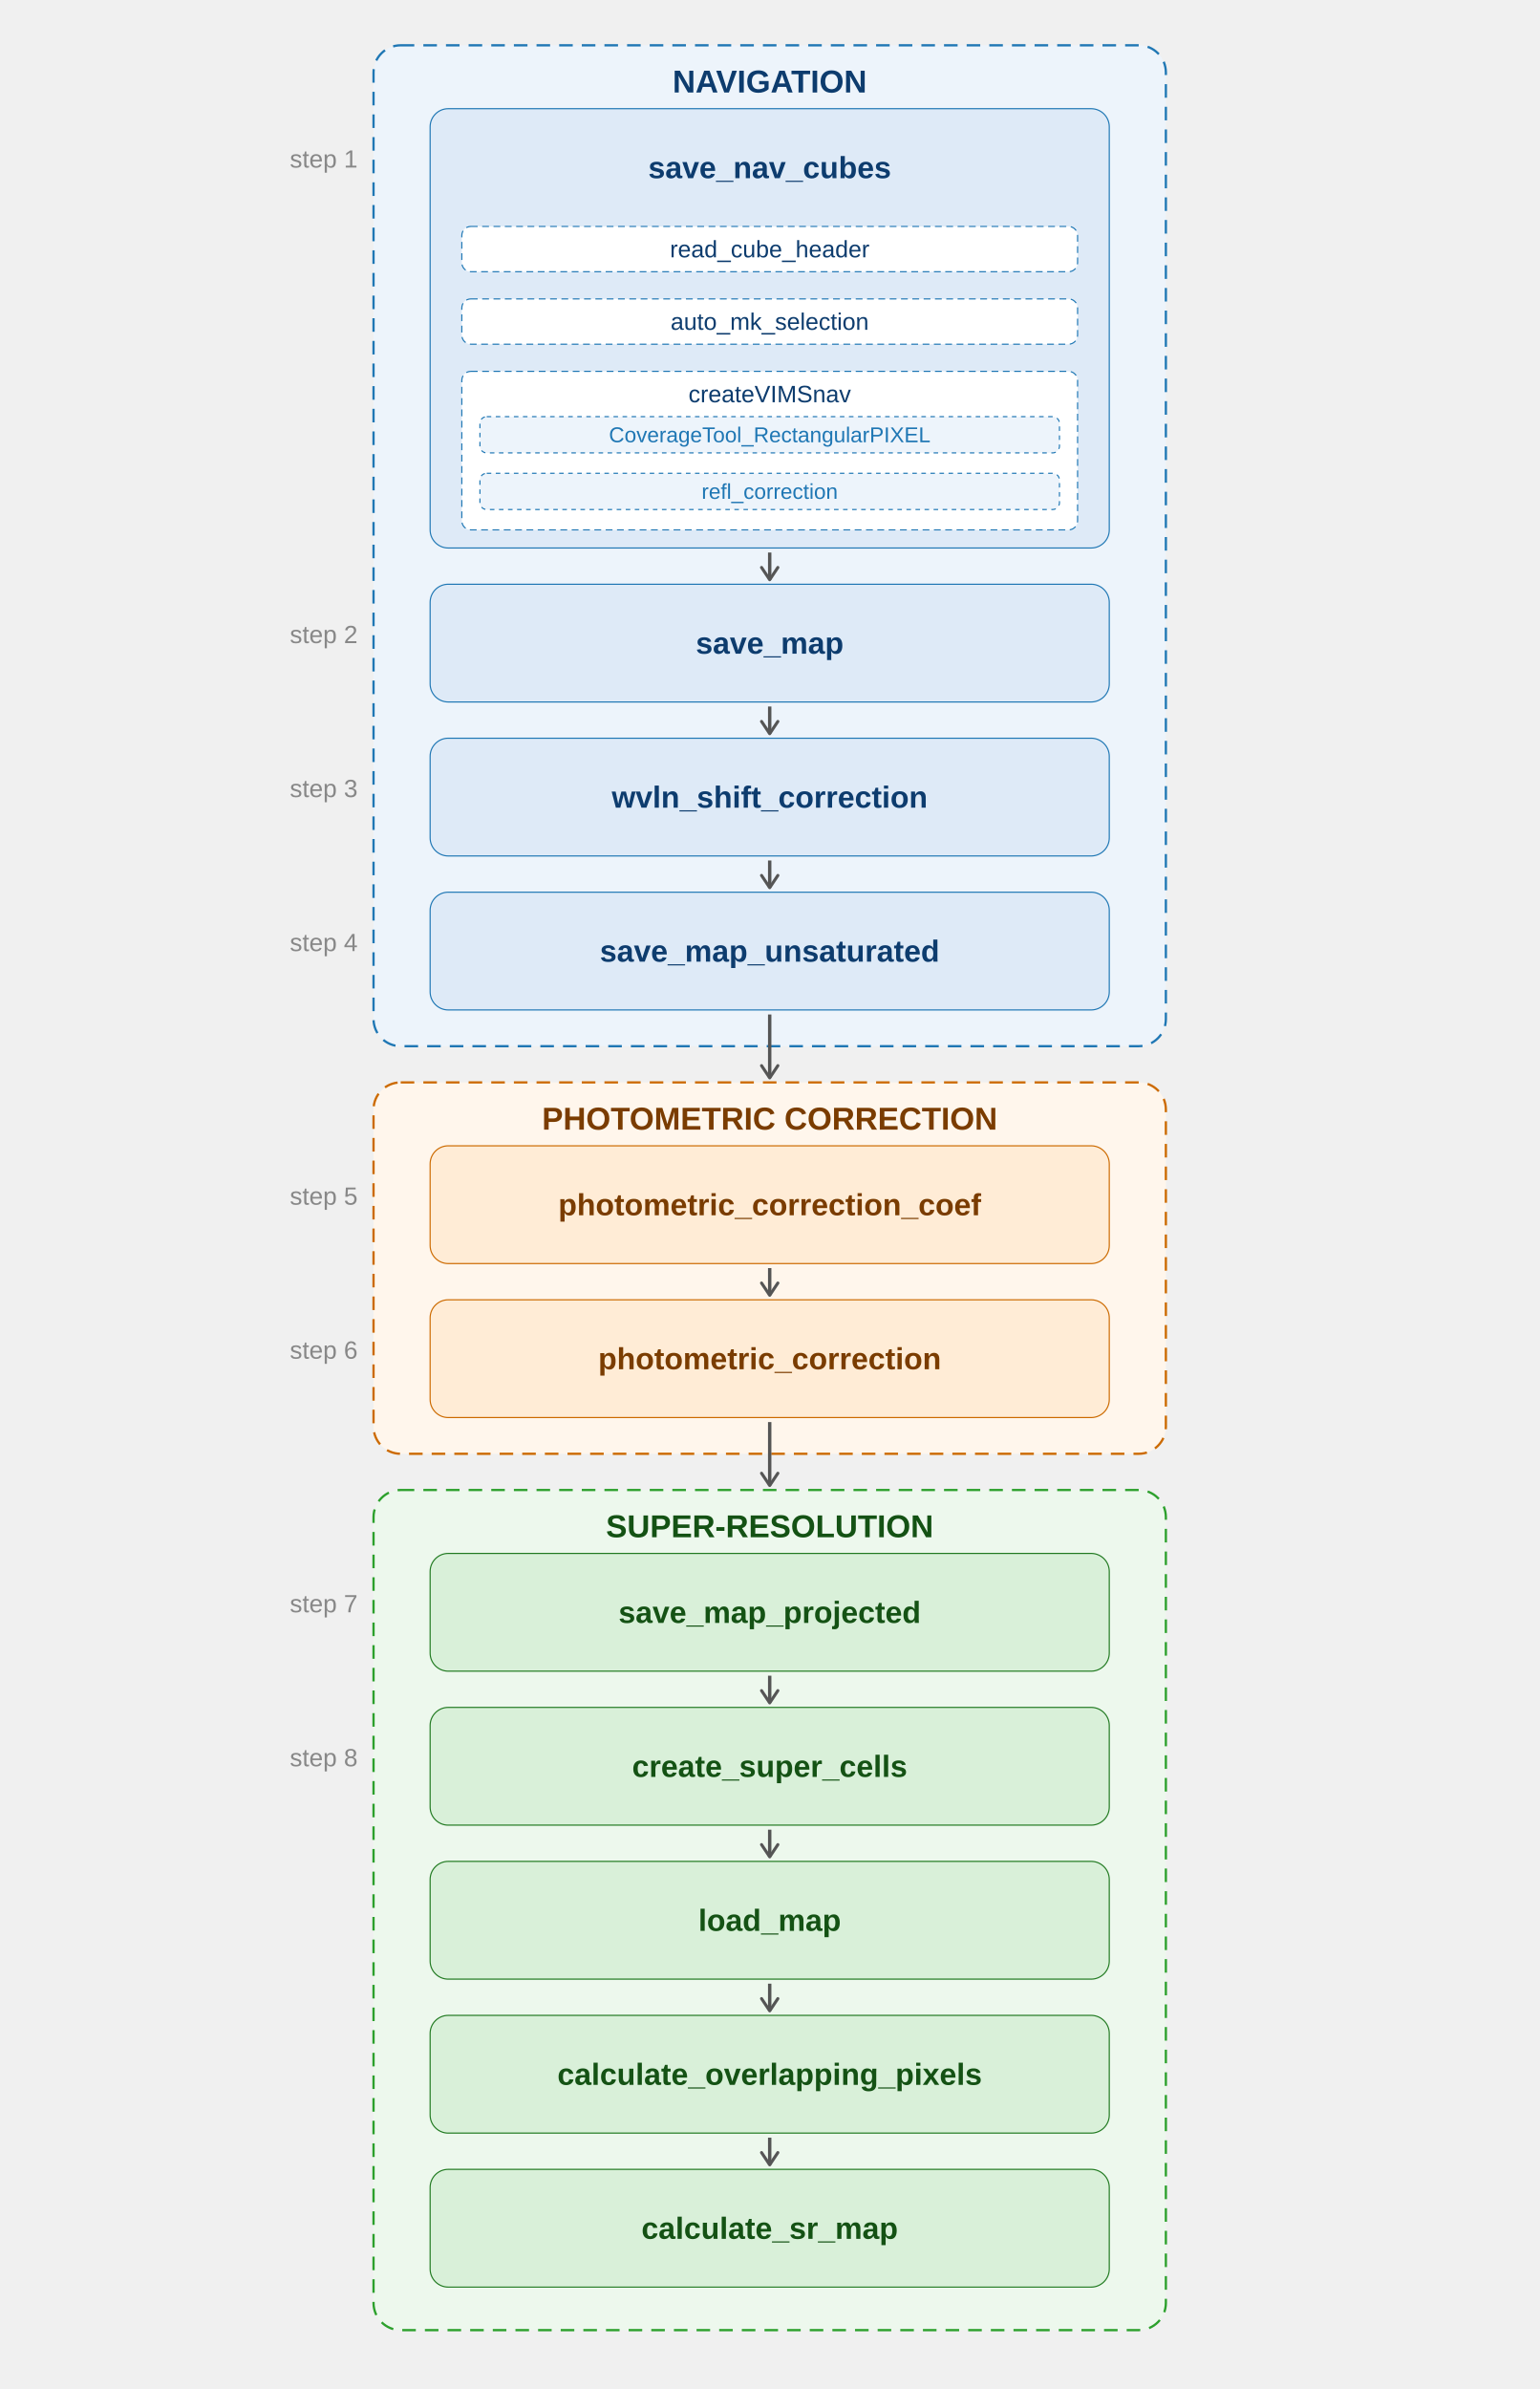
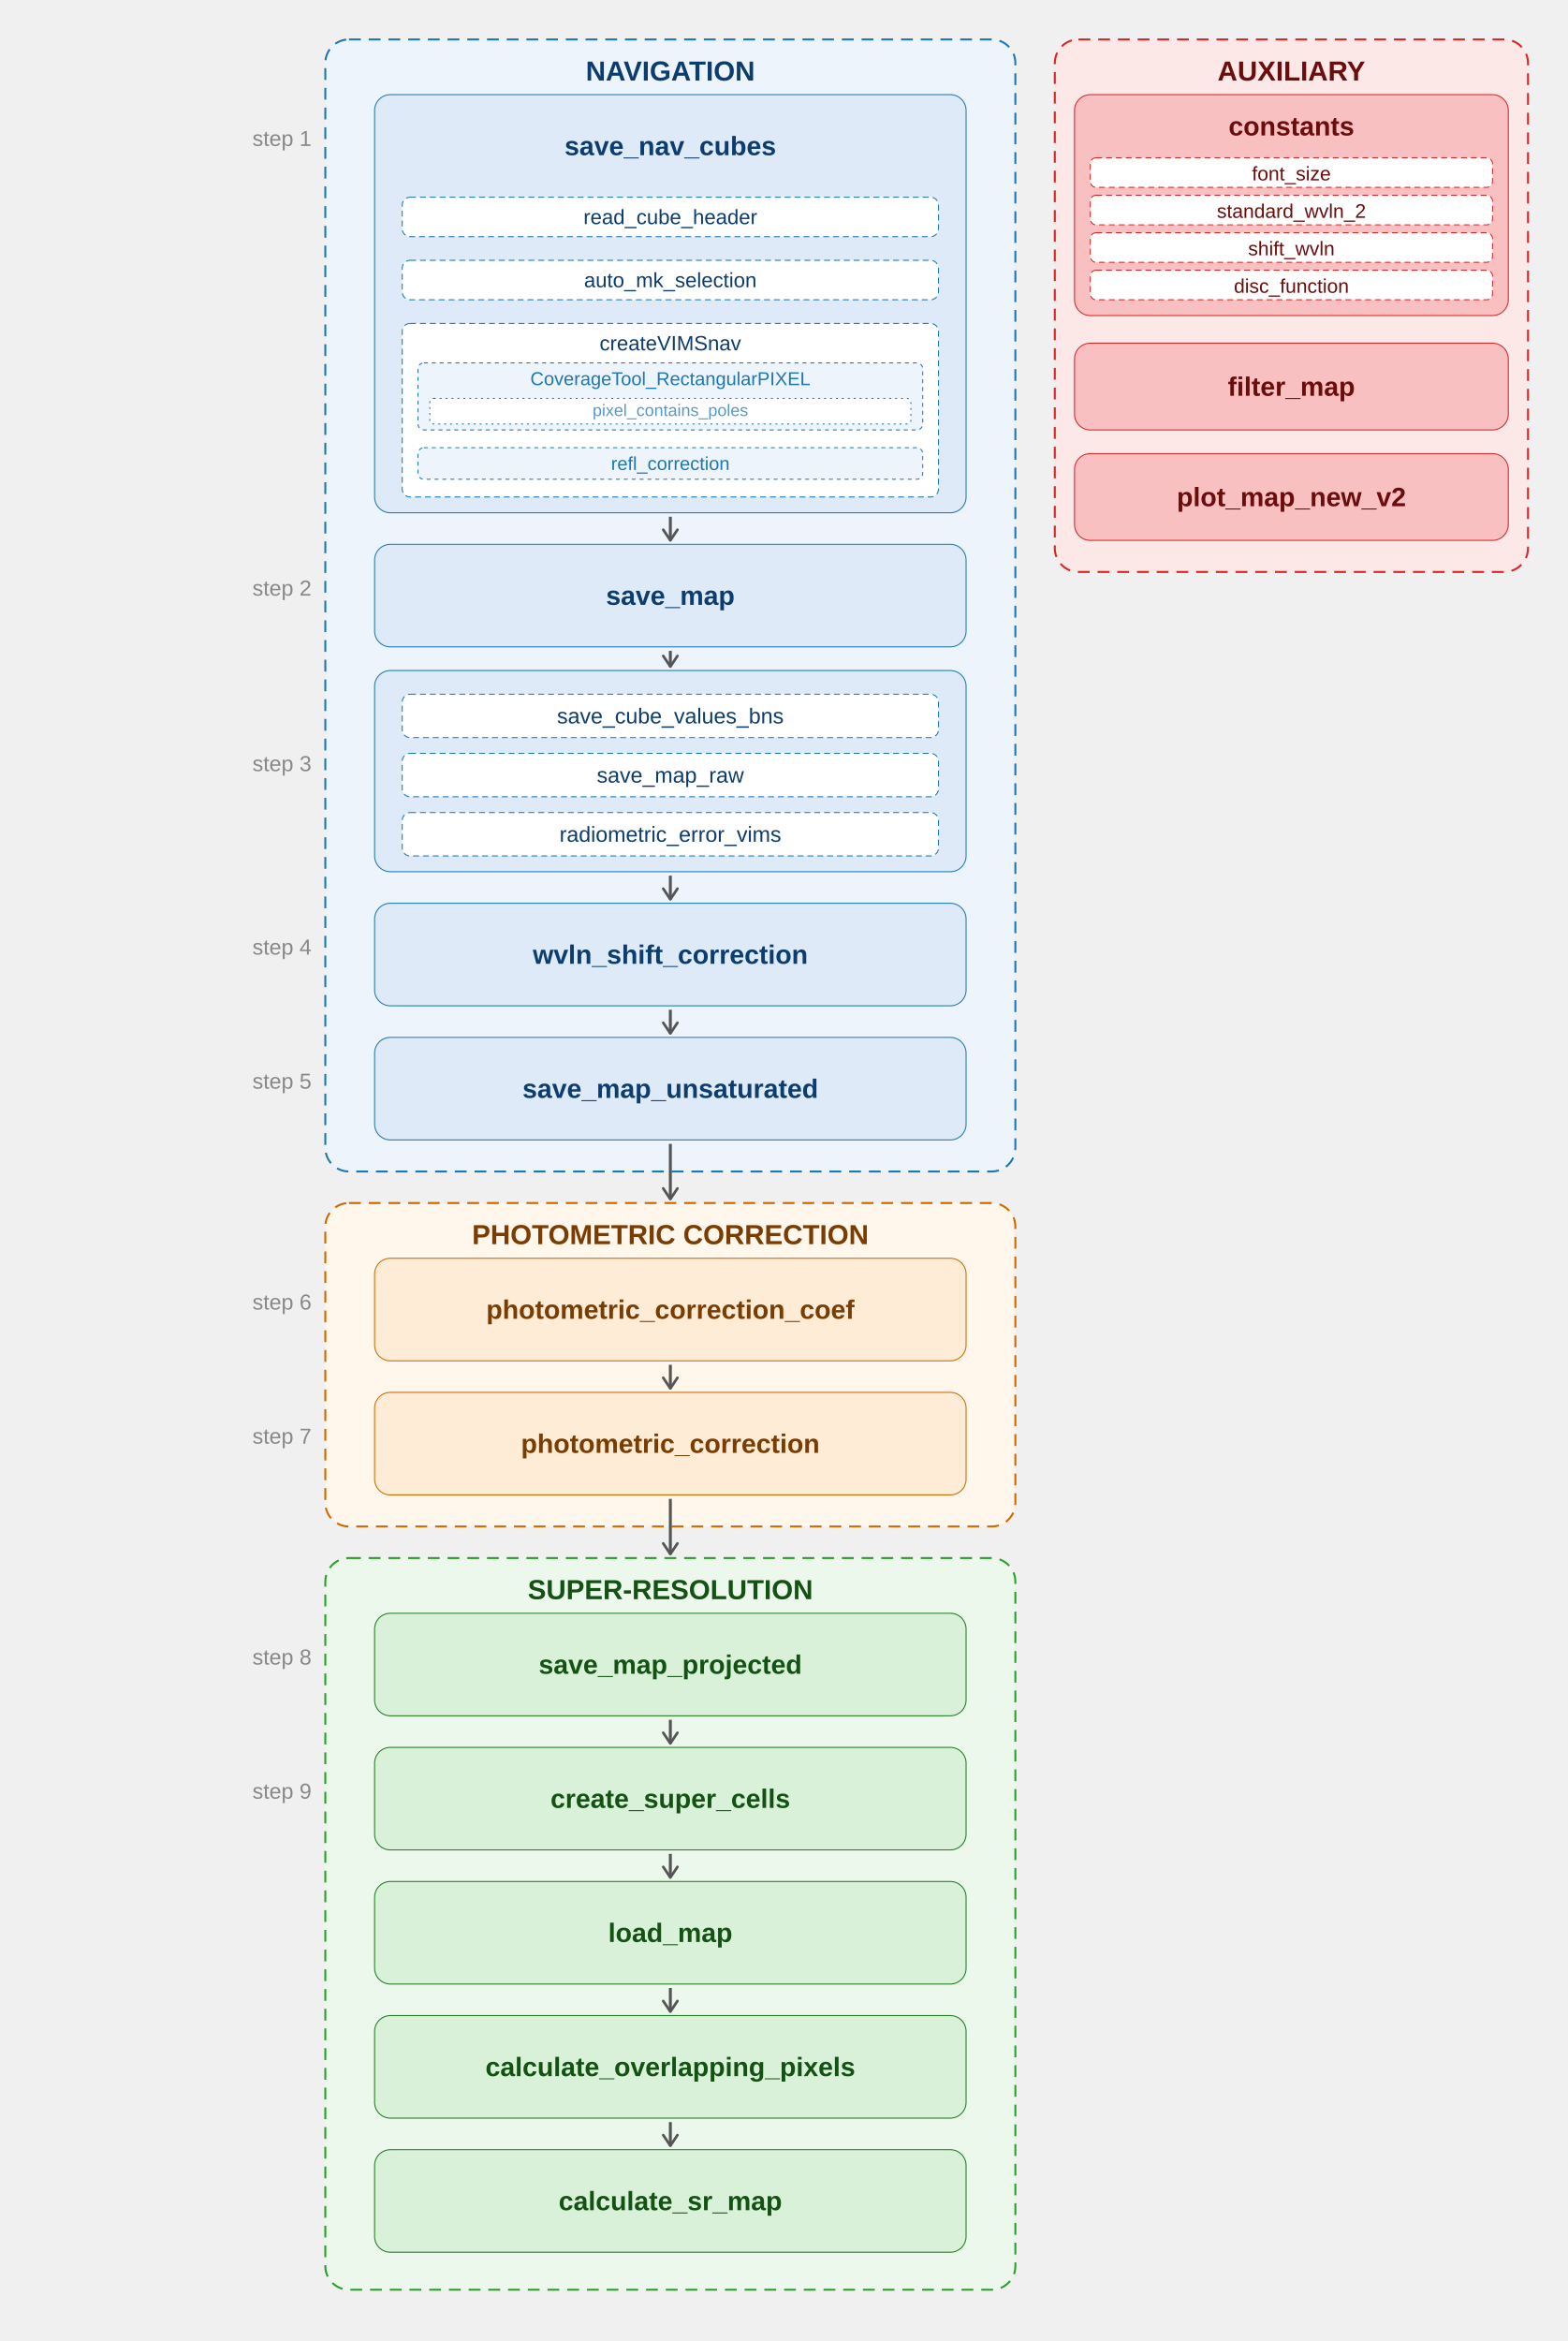
- <svg xmlns="http://www.w3.org/2000/svg" width="680" viewBox="0 0 680 1055" style="font-family: Arial, sans-serif; background: white;">
+ <svg xmlns="http://www.w3.org/2000/svg" width="795" viewBox="0 0 795 1187" style="font-family: Arial, sans-serif; background: white;">
  <defs>
    <marker id="a" viewBox="0 0 10 10" refX="8" refY="5" markerWidth="6" markerHeight="6" orient="auto-start-reverse">
      <path d="M2 1L8 5L2 9" fill="none" stroke="#555" stroke-width="1.5" stroke-linecap="round" stroke-linejoin="round" />
    </marker>
    <marker id="b" viewBox="0 0 10 10" refX="8" refY="5" markerWidth="4" markerHeight="4" orient="auto-start-reverse">
      <path d="M2 1L8 5L2 9" fill="none" stroke="#1f77b4" stroke-width="2" stroke-linecap="round" stroke-linejoin="round" />
    </marker>
  </defs>
-   <rect x="165" y="20" width="350" height="442" rx="12" fill="#edf4fb" stroke="#1f77b4" stroke-width="1" stroke-dasharray="6 4" />
+   <rect x="165" y="20" width="350" height="574" rx="12" fill="#edf4fb" stroke="#1f77b4" stroke-width="1" stroke-dasharray="6 4" />
  <text x="340" y="36" text-anchor="middle" dominant-baseline="central" font-size="14" font-weight="600" fill="#0d3c6e">NAVIGATION</text>
  <text x="158" y="74" text-anchor="end" font-size="11" fill="#888">step 1</text>
-   <rect x="190" y="48" width="300" height="194" rx="8" fill="#deeaf7" stroke="#1f77b4" stroke-width="0.5" />
+   <rect x="190" y="48" width="300" height="212" rx="8" fill="#deeaf7" stroke="#1f77b4" stroke-width="0.5" />
  <text x="340" y="74" text-anchor="middle" dominant-baseline="central" font-size="13.5" font-weight="600" fill="#0d3c6e">save_nav_cubes</text>
  <rect x="204" y="100" width="272" height="20" rx="4" fill="white" stroke="#1f77b4" stroke-width="0.5" stroke-dasharray="3 2" />
  <text x="340" y="110" text-anchor="middle" dominant-baseline="central" font-size="10.5" fill="#0d3c6e">read_cube_header</text>
  <rect x="204" y="132" width="272" height="20" rx="4" fill="white" stroke="#1f77b4" stroke-width="0.5" stroke-dasharray="3 2" />
  <text x="340" y="142" text-anchor="middle" dominant-baseline="central" font-size="10.5" fill="#0d3c6e">auto_mk_selection</text>
-   <rect x="204" y="164" width="272" height="70" rx="4" fill="white" stroke="#1f77b4" stroke-width="0.5" stroke-dasharray="3 2" />
+   <rect x="204" y="164" width="272" height="88" rx="4" fill="white" stroke="#1f77b4" stroke-width="0.5" stroke-dasharray="3 2" />
  <text x="340" y="174" text-anchor="middle" dominant-baseline="central" font-size="10.5" fill="#0d3c6e">createVIMSnav</text>
-   <rect x="212" y="184" width="256" height="16" rx="3" fill="#edf4fb" stroke="#1f77b4" stroke-width="0.5" stroke-dasharray="2 2" />
+   <rect x="212" y="184" width="256" height="34" rx="3" fill="#edf4fb" stroke="#1f77b4" stroke-width="0.5" stroke-dasharray="2 2" />
  <text x="340" y="192" text-anchor="middle" dominant-baseline="central" font-size="9.5" fill="#1f77b4">CoverageTool_RectangularPIXEL</text>
-   <rect x="212" y="209" width="256" height="16" rx="3" fill="#edf4fb" stroke="#1f77b4" stroke-width="0.5" stroke-dasharray="2 2" />
-   <text x="340" y="217" text-anchor="middle" dominant-baseline="central" font-size="9.5" fill="#1f77b4">refl_correction</text>
-   <line x1="340" y1="244" x2="340" y2="256" stroke="#555" stroke-width="1.5" marker-end="url(#a)" />
-   <text x="158" y="284" text-anchor="end" font-size="11" fill="#888">step 2</text>
-   <rect x="190" y="258" width="300" height="52" rx="8" fill="#deeaf7" stroke="#1f77b4" stroke-width="0.5" />
-   <text x="340" y="284" text-anchor="middle" dominant-baseline="central" font-size="13.5" font-weight="600" fill="#0d3c6e">save_map</text>
-   <line x1="340" y1="312" x2="340" y2="324" stroke="#555" stroke-width="1.5" marker-end="url(#a)" />
-   <text x="158" y="352" text-anchor="end" font-size="11" fill="#888">step 3</text>
-   <rect x="190" y="326" width="300" height="52" rx="8" fill="#deeaf7" stroke="#1f77b4" stroke-width="0.5" />
-   <text x="340" y="352" text-anchor="middle" dominant-baseline="central" font-size="13.5" font-weight="600" fill="#0d3c6e">wvln_shift_correction</text>
-   <line x1="340" y1="380" x2="340" y2="392" stroke="#555" stroke-width="1.5" marker-end="url(#a)" />
-   <text x="158" y="420" text-anchor="end" font-size="11" fill="#888">step 4</text>
-   <rect x="190" y="394" width="300" height="52" rx="8" fill="#deeaf7" stroke="#1f77b4" stroke-width="0.5" />
-   <text x="340" y="420" text-anchor="middle" dominant-baseline="central" font-size="13.5" font-weight="600" fill="#0d3c6e">save_map_unsaturated</text>
-   <rect x="165" y="478" width="350" height="164" rx="12" fill="#fff6ec" stroke="#cc6a00" stroke-width="1" stroke-dasharray="6 4" />
-   <text x="340" y="494" text-anchor="middle" dominant-baseline="central" font-size="14" font-weight="600" fill="#7a3c00">PHOTOMETRIC CORRECTION</text>
-   <line x1="340" y1="448" x2="340" y2="476" stroke="#555" stroke-width="1.5" marker-end="url(#a)" />
-   <text x="158" y="532" text-anchor="end" font-size="11" fill="#888">step 5</text>
-   <rect x="190" y="506" width="300" height="52" rx="8" fill="#ffecd6" stroke="#cc6a00" stroke-width="0.5" />
-   <text x="340" y="532" text-anchor="middle" dominant-baseline="central" font-size="13.5" font-weight="600" fill="#7a3c00">photometric_correction_coef</text>
-   <line x1="340" y1="560" x2="340" y2="572" stroke="#555" stroke-width="1.5" marker-end="url(#a)" />
-   <text x="158" y="600" text-anchor="end" font-size="11" fill="#888">step 6</text>
-   <rect x="190" y="574" width="300" height="52" rx="8" fill="#ffecd6" stroke="#cc6a00" stroke-width="0.5" />
-   <text x="340" y="600" text-anchor="middle" dominant-baseline="central" font-size="13.5" font-weight="600" fill="#7a3c00">photometric_correction</text>
-   <rect x="165" y="658" width="350" height="371" rx="12" fill="#edf8ed" stroke="#2ca02c" stroke-width="1" stroke-dasharray="6 4" />
-   <text x="340" y="674" text-anchor="middle" dominant-baseline="central" font-size="14" font-weight="600" fill="#145214">SUPER-RESOLUTION</text>
-   <line x1="340" y1="628" x2="340" y2="656" stroke="#555" stroke-width="1.5" marker-end="url(#a)" />
-   <text x="158" y="712" text-anchor="end" font-size="11" fill="#888">step 7</text>
-   <rect x="190" y="686" width="300" height="52" rx="8" fill="#d9f0d9" stroke="#217a21" stroke-width="0.5" />
-   <text x="340" y="712" text-anchor="middle" dominant-baseline="central" font-size="13.5" font-weight="600" fill="#145214">save_map_projected</text>
-   <line x1="340" y1="740" x2="340" y2="752" stroke="#555" stroke-width="1.5" marker-end="url(#a)" />
-   <text x="158" y="780" text-anchor="end" font-size="11" fill="#888">step 8</text>
-   <rect x="190" y="754" width="300" height="52" rx="8" fill="#d9f0d9" stroke="#217a21" stroke-width="0.5" />
-   <text x="340" y="780" text-anchor="middle" dominant-baseline="central" font-size="13.5" font-weight="600" fill="#145214">create_super_cells</text>
-   <line x1="340" y1="808" x2="340" y2="820" stroke="#555" stroke-width="1.5" marker-end="url(#a)" />
-   <rect x="190" y="822" width="300" height="52" rx="8" fill="#d9f0d9" stroke="#217a21" stroke-width="0.5" />
-   <text x="340" y="848" text-anchor="middle" dominant-baseline="central" font-size="13.5" font-weight="600" fill="#145214">load_map</text>
-   <line x1="340" y1="876" x2="340" y2="888" stroke="#555" stroke-width="1.5" marker-end="url(#a)" />
-   <rect x="190" y="890" width="300" height="52" rx="8" fill="#d9f0d9" stroke="#217a21" stroke-width="0.5" />
-   <text x="340" y="916" text-anchor="middle" dominant-baseline="central" font-size="13.5" font-weight="600" fill="#145214">calculate_overlapping_pixels</text>
-   <line x1="340" y1="944" x2="340" y2="956" stroke="#555" stroke-width="1.5" marker-end="url(#a)" />
-   <rect x="190" y="958" width="300" height="52" rx="8" fill="#d9f0d9" stroke="#217a21" stroke-width="0.5" />
-   <text x="340" y="984" text-anchor="middle" dominant-baseline="central" font-size="13.5" font-weight="600" fill="#145214">calculate_sr_map</text>
+   <rect x="218" y="202" width="244" height="13" rx="2" fill="white" stroke="#1f77b4" stroke-width="0.5" stroke-dasharray="1 2" />
+   <text x="340" y="208" text-anchor="middle" dominant-baseline="central" font-size="8.5" fill="#5599cc">pixel_contains_poles</text>
+   <rect x="212" y="227" width="256" height="16" rx="3" fill="#edf4fb" stroke="#1f77b4" stroke-width="0.5" stroke-dasharray="2 2" />
+   <text x="340" y="235" text-anchor="middle" dominant-baseline="central" font-size="9.5" fill="#1f77b4">refl_correction</text>
+   <line x1="340" y1="262" x2="340" y2="274" stroke="#555" stroke-width="1.5" marker-end="url(#a)" />
+   <text x="158" y="302" text-anchor="end" font-size="11" fill="#888">step 2</text>
+   <rect x="190" y="276" width="300" height="52" rx="8" fill="#deeaf7" stroke="#1f77b4" stroke-width="0.5" />
+   <text x="340" y="302" text-anchor="middle" dominant-baseline="central" font-size="13.5" font-weight="600" fill="#0d3c6e">save_map</text>
+   <line x1="340" y1="330" x2="340" y2="338" stroke="#555" stroke-width="1.5" marker-end="url(#a)" />
+   <text x="158" y="391" text-anchor="end" font-size="11" fill="#888">step 3</text>
+   <rect x="190" y="340" width="300" height="102" rx="8" fill="#deeaf7" stroke="#1f77b4" stroke-width="0.5" />
+   <rect x="204" y="352" width="272" height="22" rx="4" fill="white" stroke="#1f77b4" stroke-width="0.5" stroke-dasharray="3 2" />
+   <text x="340" y="363" text-anchor="middle" dominant-baseline="central" font-size="11" fill="#0d3c6e">save_cube_values_bns</text>
+   <rect x="204" y="382" width="272" height="22" rx="4" fill="white" stroke="#1f77b4" stroke-width="0.5" stroke-dasharray="3 2" />
+   <text x="340" y="393" text-anchor="middle" dominant-baseline="central" font-size="11" fill="#0d3c6e">save_map_raw</text>
+   <rect x="204" y="412" width="272" height="22" rx="4" fill="white" stroke="#1f77b4" stroke-width="0.5" stroke-dasharray="3 2" />
+   <text x="340" y="423" text-anchor="middle" dominant-baseline="central" font-size="11" fill="#0d3c6e">radiometric_error_vims</text>
+   <line x1="340" y1="444" x2="340" y2="456" stroke="#555" stroke-width="1.5" marker-end="url(#a)" />
+   <text x="158" y="484" text-anchor="end" font-size="11" fill="#888">step 4</text>
+   <rect x="190" y="458" width="300" height="52" rx="8" fill="#deeaf7" stroke="#1f77b4" stroke-width="0.5" />
+   <text x="340" y="484" text-anchor="middle" dominant-baseline="central" font-size="13.5" font-weight="600" fill="#0d3c6e">wvln_shift_correction</text>
+   <line x1="340" y1="512" x2="340" y2="524" stroke="#555" stroke-width="1.5" marker-end="url(#a)" />
+   <text x="158" y="552" text-anchor="end" font-size="11" fill="#888">step 5</text>
+   <rect x="190" y="526" width="300" height="52" rx="8" fill="#deeaf7" stroke="#1f77b4" stroke-width="0.5" />
+   <text x="340" y="552" text-anchor="middle" dominant-baseline="central" font-size="13.5" font-weight="600" fill="#0d3c6e">save_map_unsaturated</text>
+   <rect x="165" y="610" width="350" height="164" rx="12" fill="#fff6ec" stroke="#cc6a00" stroke-width="1" stroke-dasharray="6 4" />
+   <text x="340" y="626" text-anchor="middle" dominant-baseline="central" font-size="14" font-weight="600" fill="#7a3c00">PHOTOMETRIC CORRECTION</text>
+   <line x1="340" y1="580" x2="340" y2="608" stroke="#555" stroke-width="1.5" marker-end="url(#a)" />
+   <text x="158" y="664" text-anchor="end" font-size="11" fill="#888">step 6</text>
+   <rect x="190" y="638" width="300" height="52" rx="8" fill="#ffecd6" stroke="#cc6a00" stroke-width="0.5" />
+   <text x="340" y="664" text-anchor="middle" dominant-baseline="central" font-size="13.5" font-weight="600" fill="#7a3c00">photometric_correction_coef</text>
+   <line x1="340" y1="692" x2="340" y2="704" stroke="#555" stroke-width="1.5" marker-end="url(#a)" />
+   <text x="158" y="732" text-anchor="end" font-size="11" fill="#888">step 7</text>
+   <rect x="190" y="706" width="300" height="52" rx="8" fill="#ffecd6" stroke="#cc6a00" stroke-width="0.5" />
+   <text x="340" y="732" text-anchor="middle" dominant-baseline="central" font-size="13.5" font-weight="600" fill="#7a3c00">photometric_correction</text>
+   <rect x="165" y="790" width="350" height="371" rx="12" fill="#edf8ed" stroke="#2ca02c" stroke-width="1" stroke-dasharray="6 4" />
+   <text x="340" y="806" text-anchor="middle" dominant-baseline="central" font-size="14" font-weight="600" fill="#145214">SUPER-RESOLUTION</text>
+   <line x1="340" y1="760" x2="340" y2="788" stroke="#555" stroke-width="1.5" marker-end="url(#a)" />
+   <text x="158" y="844" text-anchor="end" font-size="11" fill="#888">step 8</text>
+   <rect x="190" y="818" width="300" height="52" rx="8" fill="#d9f0d9" stroke="#217a21" stroke-width="0.5" />
+   <text x="340" y="844" text-anchor="middle" dominant-baseline="central" font-size="13.5" font-weight="600" fill="#145214">save_map_projected</text>
+   <line x1="340" y1="872" x2="340" y2="884" stroke="#555" stroke-width="1.5" marker-end="url(#a)" />
+   <text x="158" y="912" text-anchor="end" font-size="11" fill="#888">step 9</text>
+   <rect x="190" y="886" width="300" height="52" rx="8" fill="#d9f0d9" stroke="#217a21" stroke-width="0.5" />
+   <text x="340" y="912" text-anchor="middle" dominant-baseline="central" font-size="13.5" font-weight="600" fill="#145214">create_super_cells</text>
+   <line x1="340" y1="940" x2="340" y2="952" stroke="#555" stroke-width="1.5" marker-end="url(#a)" />
+   <rect x="190" y="954" width="300" height="52" rx="8" fill="#d9f0d9" stroke="#217a21" stroke-width="0.5" />
+   <text x="340" y="980" text-anchor="middle" dominant-baseline="central" font-size="13.5" font-weight="600" fill="#145214">load_map</text>
+   <line x1="340" y1="1008" x2="340" y2="1020" stroke="#555" stroke-width="1.5" marker-end="url(#a)" />
+   <rect x="190" y="1022" width="300" height="52" rx="8" fill="#d9f0d9" stroke="#217a21" stroke-width="0.5" />
+   <text x="340" y="1048" text-anchor="middle" dominant-baseline="central" font-size="13.5" font-weight="600" fill="#145214">calculate_overlapping_pixels</text>
+   <line x1="340" y1="1076" x2="340" y2="1088" stroke="#555" stroke-width="1.5" marker-end="url(#a)" />
+   <rect x="190" y="1090" width="300" height="52" rx="8" fill="#d9f0d9" stroke="#217a21" stroke-width="0.5" />
+   <text x="340" y="1116" text-anchor="middle" dominant-baseline="central" font-size="13.5" font-weight="600" fill="#145214">calculate_sr_map</text>
+   <rect x="535" y="20" width="240" height="270" rx="12" fill="#fde8e8" stroke="#d62728" stroke-width="1" stroke-dasharray="6 4" />
+   <text x="655" y="36" text-anchor="middle" dominant-baseline="central" font-size="14" font-weight="600" fill="#6b0d0d">AUXILIARY</text>
+   <rect x="545" y="48" width="220" height="112" rx="8" fill="#f8c0c0" stroke="#d62728" stroke-width="0.5" />
+   <text x="655" y="64" text-anchor="middle" dominant-baseline="central" font-size="13.5" font-weight="600" fill="#6b0d0d">constants</text>
+   <rect x="553" y="80" width="204" height="15" rx="3" fill="white" stroke="#d62728" stroke-width="0.5" stroke-dasharray="3 2" />
+   <text x="655" y="88" text-anchor="middle" dominant-baseline="central" font-size="10" fill="#6b0d0d">font_size</text>
+   <rect x="553" y="99" width="204" height="15" rx="3" fill="white" stroke="#d62728" stroke-width="0.5" stroke-dasharray="3 2" />
+   <text x="655" y="107" text-anchor="middle" dominant-baseline="central" font-size="10" fill="#6b0d0d">standard_wvln_2</text>
+   <rect x="553" y="118" width="204" height="15" rx="3" fill="white" stroke="#d62728" stroke-width="0.5" stroke-dasharray="3 2" />
+   <text x="655" y="126" text-anchor="middle" dominant-baseline="central" font-size="10" fill="#6b0d0d">shift_wvln</text>
+   <rect x="553" y="137" width="204" height="15" rx="3" fill="white" stroke="#d62728" stroke-width="0.5" stroke-dasharray="3 2" />
+   <text x="655" y="145" text-anchor="middle" dominant-baseline="central" font-size="10" fill="#6b0d0d">disc_function</text>
+   <rect x="545" y="174" width="220" height="44" rx="8" fill="#f8c0c0" stroke="#d62728" stroke-width="0.5" />
+   <text x="655" y="196" text-anchor="middle" dominant-baseline="central" font-size="13.5" font-weight="600" fill="#6b0d0d">filter_map</text>
+   <rect x="545" y="230" width="220" height="44" rx="8" fill="#f8c0c0" stroke="#d62728" stroke-width="0.5" />
+   <text x="655" y="252" text-anchor="middle" dominant-baseline="central" font-size="13.5" font-weight="600" fill="#6b0d0d">plot_map_new_v2</text>
</svg>
